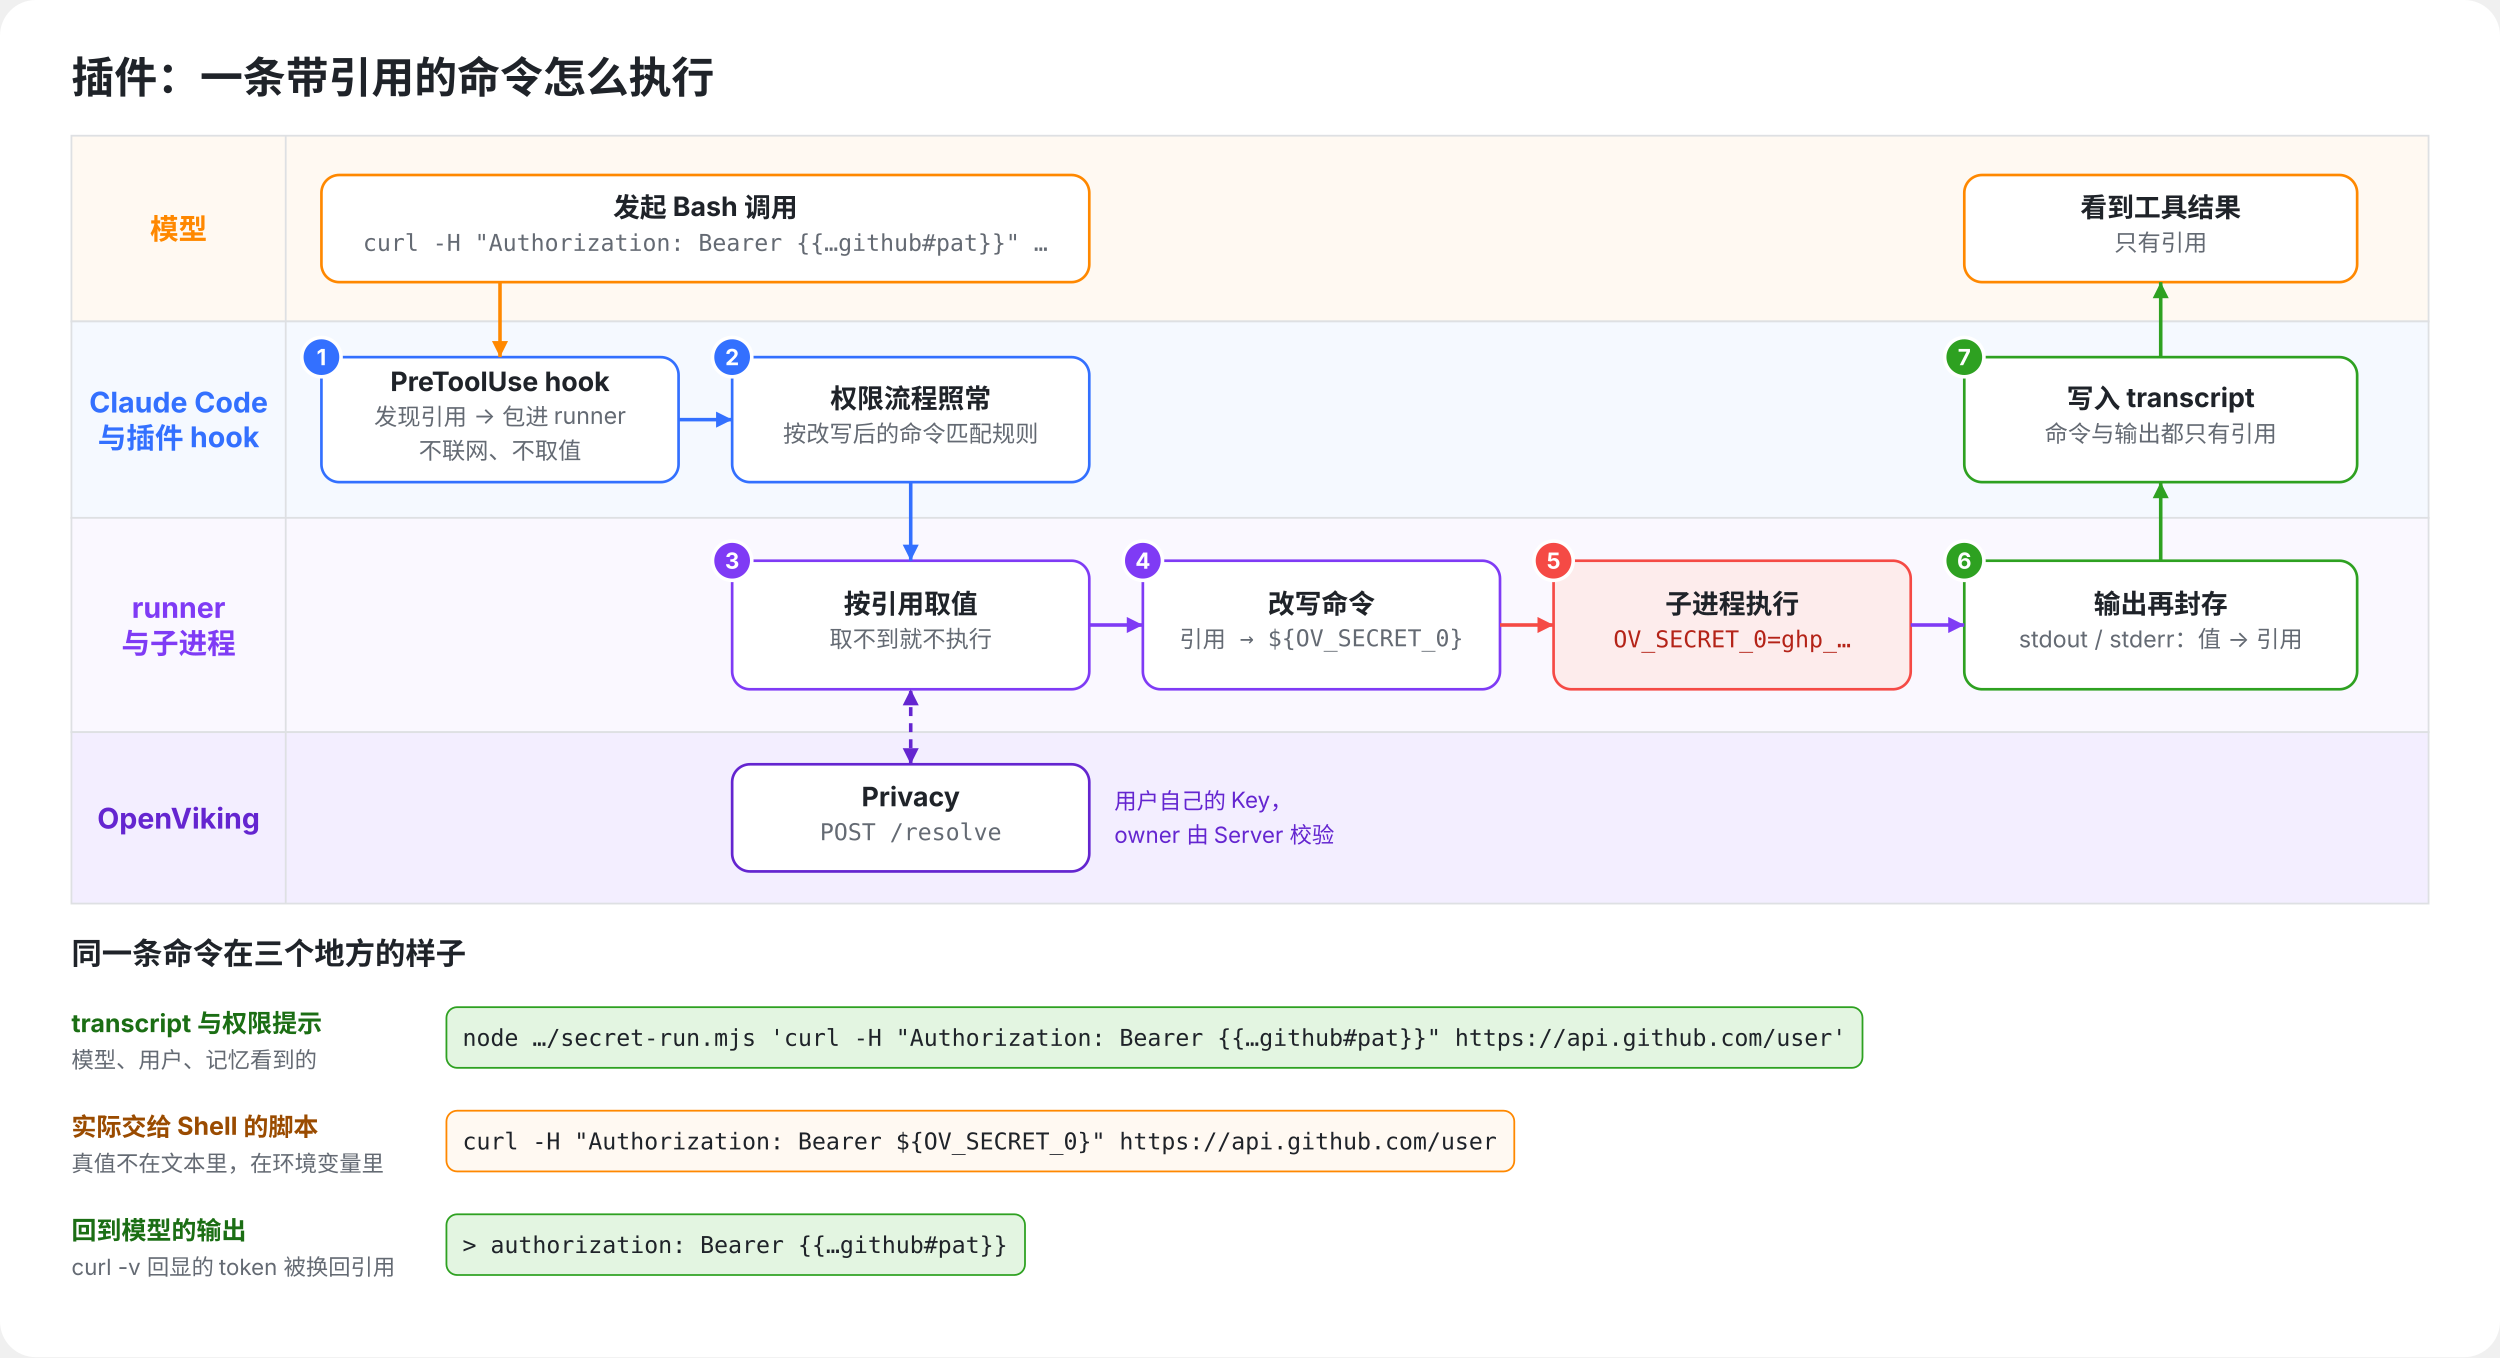
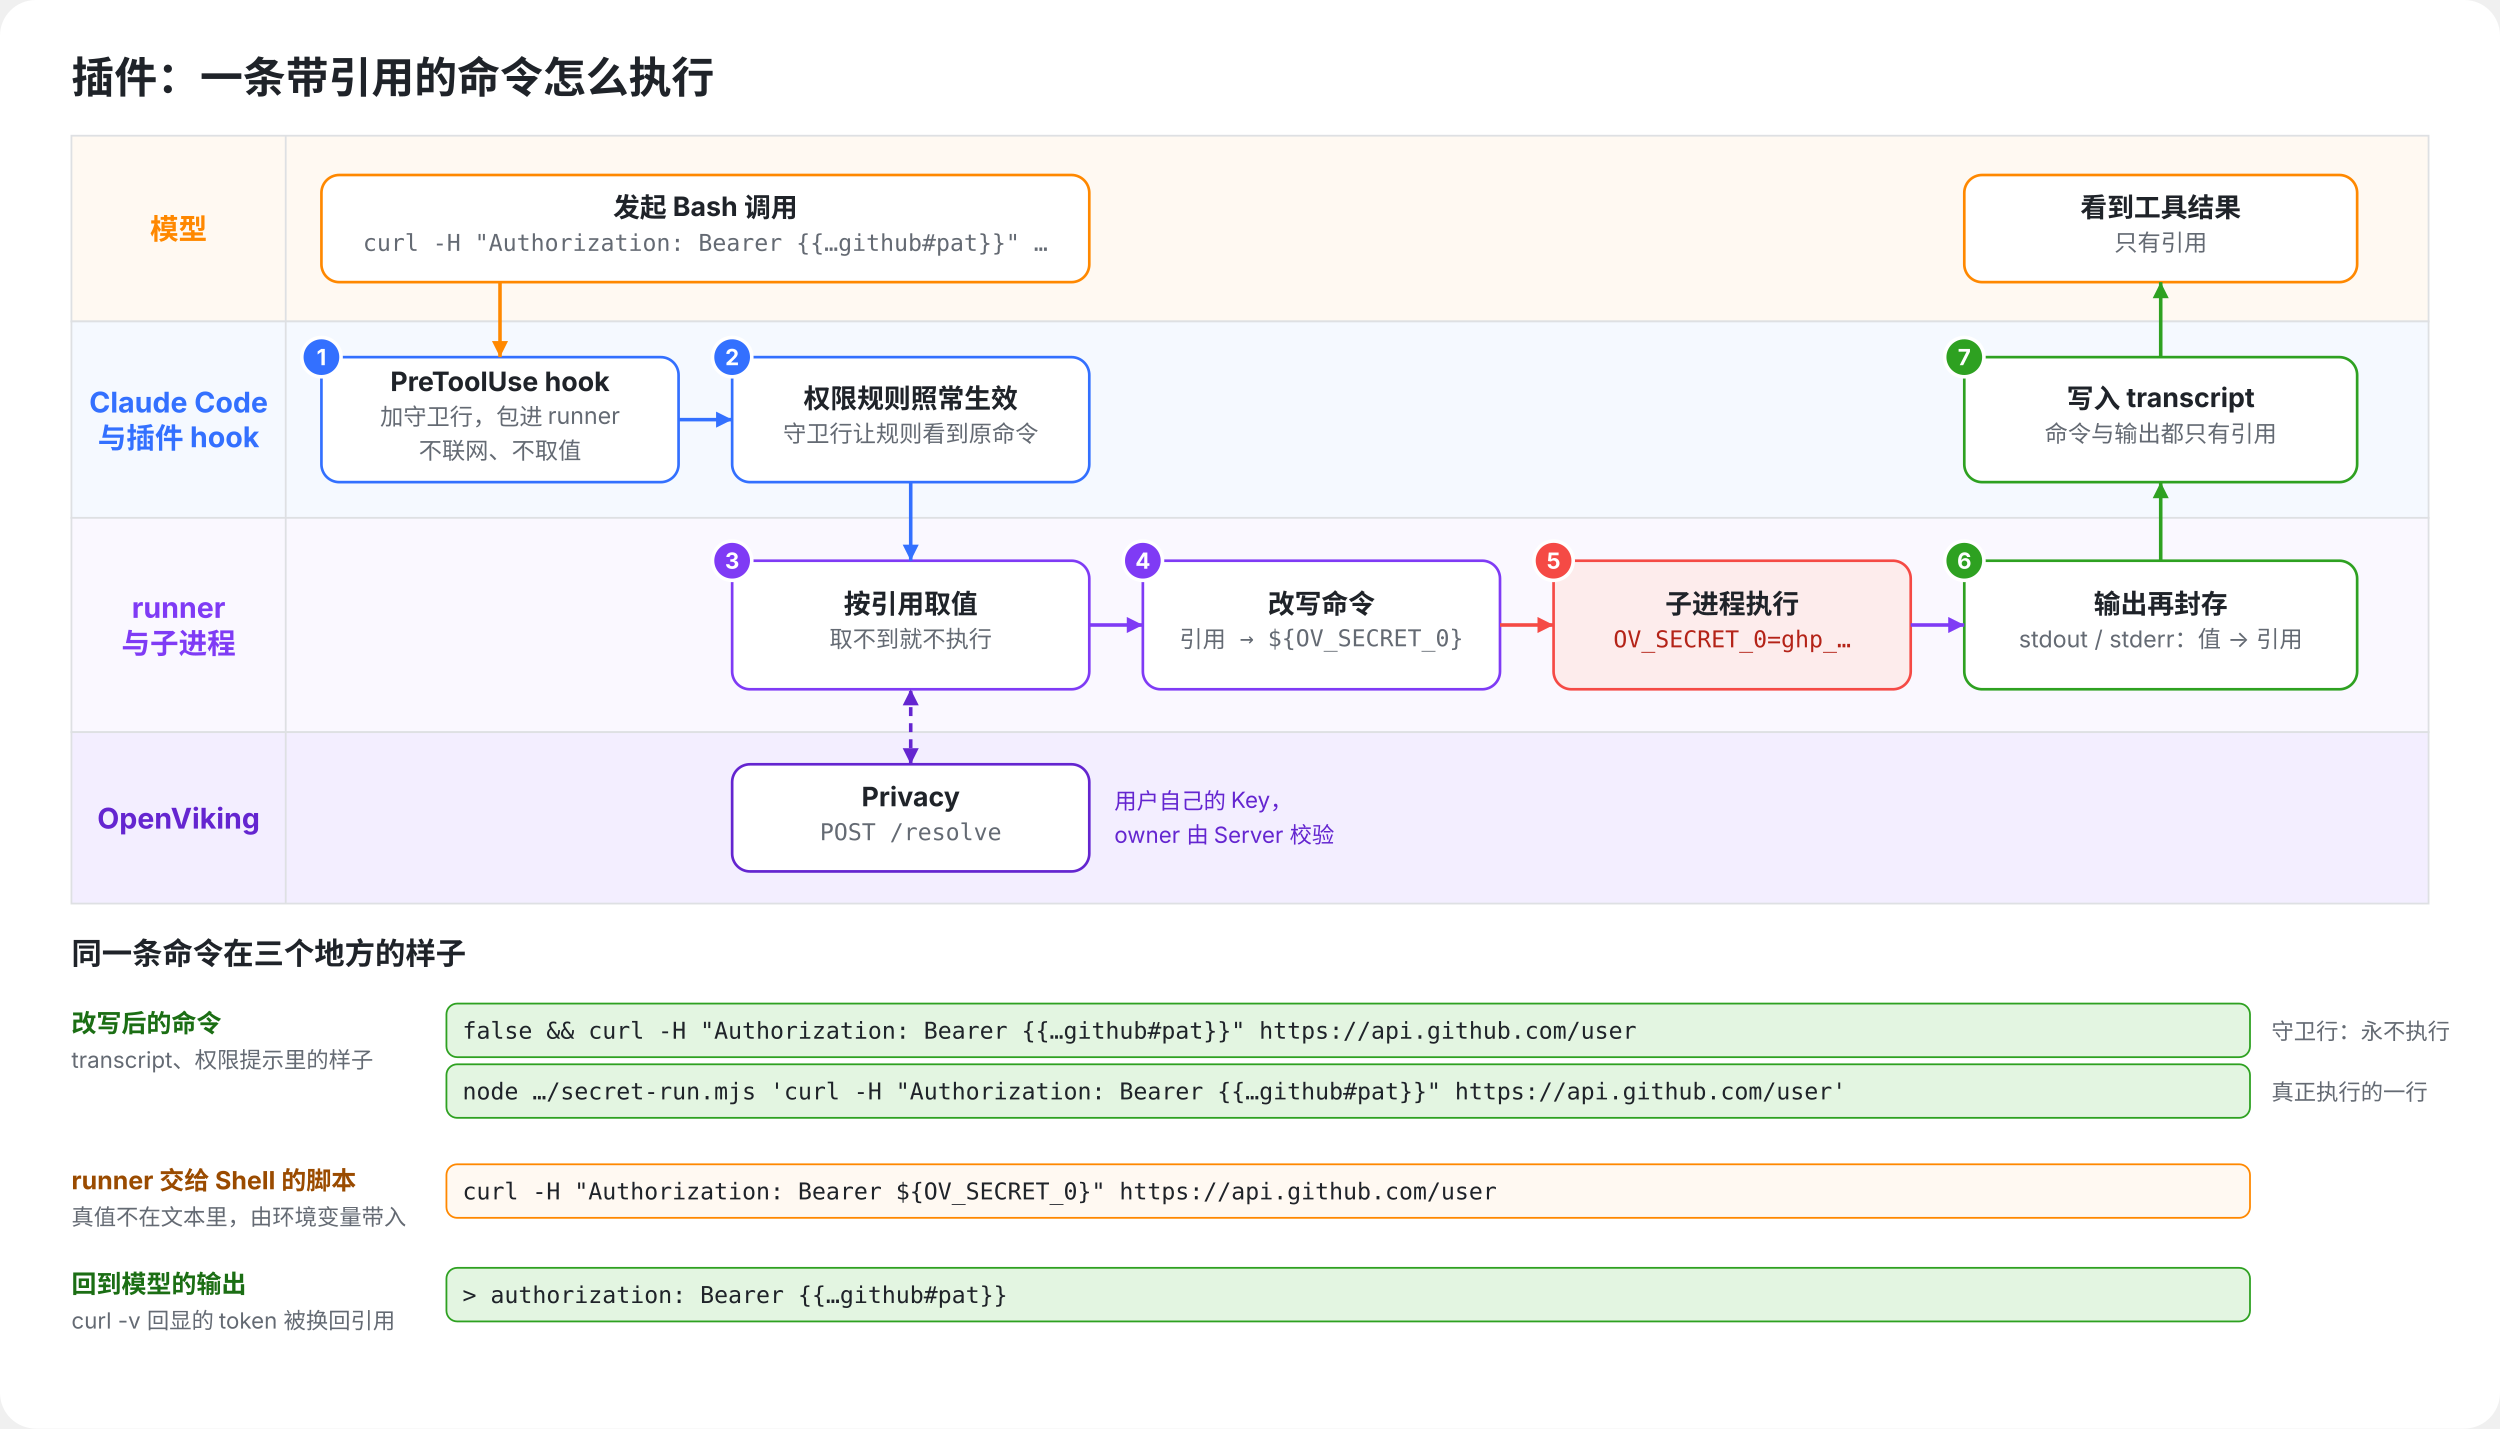
- <svg xmlns="http://www.w3.org/2000/svg" width="1400" height="760" viewBox="0 0 1400 760">
-   <rect x="0" y="0" width="1400" height="760" rx="20" fill="#FFFFFF" />
+ <svg xmlns="http://www.w3.org/2000/svg" width="1400" height="800" viewBox="0 0 1400 800">
+   <rect x="0" y="0" width="1400" height="800" rx="20" fill="#FFFFFF" />
  <text x="40" y="52" font-family="Inter, -apple-system, BlinkMacSystemFont, 'Segoe UI', 'PingFang SC', 'Hiragino Sans GB', 'Microsoft YaHei', 'Noto Sans SC', 'Noto Sans CJK SC', sans-serif" font-size="24" font-weight="700" fill="#1F2329" text-anchor="start">插件：一条带引用的命令怎么执行</text>
  <rect x="40" y="76" width="1320" height="104" fill="#FFF9F2" stroke="#DEE0E3" stroke-width="1" />
  <line x1="160" y1="76" x2="160" y2="180" stroke="#DEE0E3" stroke-width="1" />
  <text x="100" y="134" font-family="Inter, -apple-system, BlinkMacSystemFont, 'Segoe UI', 'PingFang SC', 'Hiragino Sans GB', 'Microsoft YaHei', 'Noto Sans SC', 'Noto Sans CJK SC', sans-serif" font-size="16" font-weight="700" fill="#FF8800" text-anchor="middle">模型</text>
  <rect x="40" y="180" width="1320" height="110" fill="#F5F9FF" stroke="#DEE0E3" stroke-width="1" />
  <line x1="160" y1="180" x2="160" y2="290" stroke="#DEE0E3" stroke-width="1" />
  <text x="100" y="231" font-family="Inter, -apple-system, BlinkMacSystemFont, 'Segoe UI', 'PingFang SC', 'Hiragino Sans GB', 'Microsoft YaHei', 'Noto Sans SC', 'Noto Sans CJK SC', sans-serif" font-size="16" font-weight="700" fill="#3370FF" text-anchor="middle">Claude Code</text>
  <text x="100" y="251" font-family="Inter, -apple-system, BlinkMacSystemFont, 'Segoe UI', 'PingFang SC', 'Hiragino Sans GB', 'Microsoft YaHei', 'Noto Sans SC', 'Noto Sans CJK SC', sans-serif" font-size="16" font-weight="700" fill="#3370FF" text-anchor="middle">与插件 hook</text>
  <rect x="40" y="290" width="1320" height="120" fill="#FAF8FF" stroke="#DEE0E3" stroke-width="1" />
  <line x1="160" y1="290" x2="160" y2="410" stroke="#DEE0E3" stroke-width="1" />
  <text x="100" y="346" font-family="Inter, -apple-system, BlinkMacSystemFont, 'Segoe UI', 'PingFang SC', 'Hiragino Sans GB', 'Microsoft YaHei', 'Noto Sans SC', 'Noto Sans CJK SC', sans-serif" font-size="16" font-weight="700" fill="#7F3BF5" text-anchor="middle">runner</text>
  <text x="100" y="366" font-family="Inter, -apple-system, BlinkMacSystemFont, 'Segoe UI', 'PingFang SC', 'Hiragino Sans GB', 'Microsoft YaHei', 'Noto Sans SC', 'Noto Sans CJK SC', sans-serif" font-size="16" font-weight="700" fill="#7F3BF5" text-anchor="middle">与子进程</text>
  <rect x="40" y="410" width="1320" height="96" fill="#F3EEFF" stroke="#DEE0E3" stroke-width="1" />
  <line x1="160" y1="410" x2="160" y2="506" stroke="#DEE0E3" stroke-width="1" />
  <text x="100" y="464" font-family="Inter, -apple-system, BlinkMacSystemFont, 'Segoe UI', 'PingFang SC', 'Hiragino Sans GB', 'Microsoft YaHei', 'Noto Sans SC', 'Noto Sans CJK SC', sans-serif" font-size="16" font-weight="700" fill="#6425D0" text-anchor="middle">OpenViking</text>
  <rect x="180" y="98" width="430" height="60" rx="10" fill="#FFFFFF" stroke="#FF8800" stroke-width="1.5" />
  <text x="395" y="121.5" font-family="Inter, -apple-system, BlinkMacSystemFont, 'Segoe UI', 'PingFang SC', 'Hiragino Sans GB', 'Microsoft YaHei', 'Noto Sans SC', 'Noto Sans CJK SC', sans-serif" font-size="15" font-weight="700" fill="#1F2329" text-anchor="middle">发起 Bash 调用</text>
  <text x="395" y="140.5" font-family="'SFMono-Regular', Menlo, Consolas, 'DejaVu Sans Mono', 'Noto Sans Mono CJK SC', monospace" font-size="13" font-weight="400" fill="#646A73" text-anchor="middle">curl -H "Authorization: Bearer {{…github#pat}}" …</text>
  <rect x="1100" y="98" width="220" height="60" rx="10" fill="#FFFFFF" stroke="#FF8800" stroke-width="1.5" />
  <text x="1210" y="121.5" font-family="Inter, -apple-system, BlinkMacSystemFont, 'Segoe UI', 'PingFang SC', 'Hiragino Sans GB', 'Microsoft YaHei', 'Noto Sans SC', 'Noto Sans CJK SC', sans-serif" font-size="15" font-weight="700" fill="#1F2329" text-anchor="middle">看到工具结果</text>
  <text x="1210" y="140.5" font-family="Inter, -apple-system, BlinkMacSystemFont, 'Segoe UI', 'PingFang SC', 'Hiragino Sans GB', 'Microsoft YaHei', 'Noto Sans SC', 'Noto Sans CJK SC', sans-serif" font-size="13" font-weight="400" fill="#646A73" text-anchor="middle">只有引用</text>
  <rect x="180" y="200" width="200" height="70" rx="10" fill="#FFFFFF" stroke="#3370FF" stroke-width="1.5" />
  <text x="280" y="219" font-family="Inter, -apple-system, BlinkMacSystemFont, 'Segoe UI', 'PingFang SC', 'Hiragino Sans GB', 'Microsoft YaHei', 'Noto Sans SC', 'Noto Sans CJK SC', sans-serif" font-size="15" font-weight="700" fill="#1F2329" text-anchor="middle">PreToolUse hook</text>
-   <text x="280" y="238" font-family="Inter, -apple-system, BlinkMacSystemFont, 'Segoe UI', 'PingFang SC', 'Hiragino Sans GB', 'Microsoft YaHei', 'Noto Sans SC', 'Noto Sans CJK SC', sans-serif" font-size="13" font-weight="400" fill="#646A73" text-anchor="middle">发现引用 → 包进 runner</text>
+   <text x="280" y="238" font-family="Inter, -apple-system, BlinkMacSystemFont, 'Segoe UI', 'PingFang SC', 'Hiragino Sans GB', 'Microsoft YaHei', 'Noto Sans SC', 'Noto Sans CJK SC', sans-serif" font-size="13" font-weight="400" fill="#646A73" text-anchor="middle">加守卫行，包进 runner</text>
  <text x="280" y="257" font-family="Inter, -apple-system, BlinkMacSystemFont, 'Segoe UI', 'PingFang SC', 'Hiragino Sans GB', 'Microsoft YaHei', 'Noto Sans SC', 'Noto Sans CJK SC', sans-serif" font-size="13" font-weight="400" fill="#646A73" text-anchor="middle">不联网、不取值</text>
  <rect x="410" y="200" width="200" height="70" rx="10" fill="#FFFFFF" stroke="#3370FF" stroke-width="1.5" />
-   <text x="510" y="228.5" font-family="Inter, -apple-system, BlinkMacSystemFont, 'Segoe UI', 'PingFang SC', 'Hiragino Sans GB', 'Microsoft YaHei', 'Noto Sans SC', 'Noto Sans CJK SC', sans-serif" font-size="15" font-weight="700" fill="#1F2329" text-anchor="middle">权限流程照常</text>
-   <text x="510" y="247.5" font-family="Inter, -apple-system, BlinkMacSystemFont, 'Segoe UI', 'PingFang SC', 'Hiragino Sans GB', 'Microsoft YaHei', 'Noto Sans SC', 'Noto Sans CJK SC', sans-serif" font-size="13" font-weight="400" fill="#646A73" text-anchor="middle">按改写后的命令匹配规则</text>
+   <text x="510" y="228.5" font-family="Inter, -apple-system, BlinkMacSystemFont, 'Segoe UI', 'PingFang SC', 'Hiragino Sans GB', 'Microsoft YaHei', 'Noto Sans SC', 'Noto Sans CJK SC', sans-serif" font-size="15" font-weight="700" fill="#1F2329" text-anchor="middle">权限规则照常生效</text>
+   <text x="510" y="247.5" font-family="Inter, -apple-system, BlinkMacSystemFont, 'Segoe UI', 'PingFang SC', 'Hiragino Sans GB', 'Microsoft YaHei', 'Noto Sans SC', 'Noto Sans CJK SC', sans-serif" font-size="13" font-weight="400" fill="#646A73" text-anchor="middle">守卫行让规则看到原命令</text>
  <rect x="1100" y="200" width="220" height="70" rx="10" fill="#FFFFFF" stroke="#2EA121" stroke-width="1.5" />
  <text x="1210" y="228.5" font-family="Inter, -apple-system, BlinkMacSystemFont, 'Segoe UI', 'PingFang SC', 'Hiragino Sans GB', 'Microsoft YaHei', 'Noto Sans SC', 'Noto Sans CJK SC', sans-serif" font-size="15" font-weight="700" fill="#1F2329" text-anchor="middle">写入 transcript</text>
  <text x="1210" y="247.5" font-family="Inter, -apple-system, BlinkMacSystemFont, 'Segoe UI', 'PingFang SC', 'Hiragino Sans GB', 'Microsoft YaHei', 'Noto Sans SC', 'Noto Sans CJK SC', sans-serif" font-size="13" font-weight="400" fill="#646A73" text-anchor="middle">命令与输出都只有引用</text>
  <rect x="410" y="314" width="200" height="72" rx="10" fill="#FFFFFF" stroke="#7F3BF5" stroke-width="1.5" />
  <text x="510" y="343.5" font-family="Inter, -apple-system, BlinkMacSystemFont, 'Segoe UI', 'PingFang SC', 'Hiragino Sans GB', 'Microsoft YaHei', 'Noto Sans SC', 'Noto Sans CJK SC', sans-serif" font-size="15" font-weight="700" fill="#1F2329" text-anchor="middle">按引用取值</text>
  <text x="510" y="362.5" font-family="Inter, -apple-system, BlinkMacSystemFont, 'Segoe UI', 'PingFang SC', 'Hiragino Sans GB', 'Microsoft YaHei', 'Noto Sans SC', 'Noto Sans CJK SC', sans-serif" font-size="13" font-weight="400" fill="#646A73" text-anchor="middle">取不到就不执行</text>
  <rect x="640" y="314" width="200" height="72" rx="10" fill="#FFFFFF" stroke="#7F3BF5" stroke-width="1.5" />
  <text x="740" y="343.5" font-family="Inter, -apple-system, BlinkMacSystemFont, 'Segoe UI', 'PingFang SC', 'Hiragino Sans GB', 'Microsoft YaHei', 'Noto Sans SC', 'Noto Sans CJK SC', sans-serif" font-size="15" font-weight="700" fill="#1F2329" text-anchor="middle">改写命令</text>
  <text x="740" y="362.5" font-family="'SFMono-Regular', Menlo, Consolas, 'DejaVu Sans Mono', 'Noto Sans Mono CJK SC', monospace" font-size="13" font-weight="400" fill="#646A73" text-anchor="middle">引用 → ${OV_SECRET_0}</text>
  <rect x="870" y="314" width="200" height="72" rx="10" fill="#FDECEC" stroke="#F54A45" stroke-width="1.5" />
  <text x="970" y="343.5" font-family="Inter, -apple-system, BlinkMacSystemFont, 'Segoe UI', 'PingFang SC', 'Hiragino Sans GB', 'Microsoft YaHei', 'Noto Sans SC', 'Noto Sans CJK SC', sans-serif" font-size="15" font-weight="700" fill="#1F2329" text-anchor="middle">子进程执行</text>
  <text x="970" y="362.5" font-family="'SFMono-Regular', Menlo, Consolas, 'DejaVu Sans Mono', 'Noto Sans Mono CJK SC', monospace" font-size="13" font-weight="400" fill="#B42318" text-anchor="middle">OV_SECRET_0=ghp_…</text>
  <rect x="1100" y="314" width="220" height="72" rx="10" fill="#FFFFFF" stroke="#2EA121" stroke-width="1.5" />
  <text x="1210" y="343.5" font-family="Inter, -apple-system, BlinkMacSystemFont, 'Segoe UI', 'PingFang SC', 'Hiragino Sans GB', 'Microsoft YaHei', 'Noto Sans SC', 'Noto Sans CJK SC', sans-serif" font-size="15" font-weight="700" fill="#1F2329" text-anchor="middle">输出再封存</text>
  <text x="1210" y="362.5" font-family="Inter, -apple-system, BlinkMacSystemFont, 'Segoe UI', 'PingFang SC', 'Hiragino Sans GB', 'Microsoft YaHei', 'Noto Sans SC', 'Noto Sans CJK SC', sans-serif" font-size="13" font-weight="400" fill="#646A73" text-anchor="middle">stdout / stderr：值 → 引用</text>
  <rect x="410" y="428" width="200" height="60" rx="10" fill="#FFFFFF" stroke="#6425D0" stroke-width="1.5" />
  <text x="510" y="451.5" font-family="Inter, -apple-system, BlinkMacSystemFont, 'Segoe UI', 'PingFang SC', 'Hiragino Sans GB', 'Microsoft YaHei', 'Noto Sans SC', 'Noto Sans CJK SC', sans-serif" font-size="15" font-weight="700" fill="#1F2329" text-anchor="middle">Privacy</text>
  <text x="510" y="470.5" font-family="'SFMono-Regular', Menlo, Consolas, 'DejaVu Sans Mono', 'Noto Sans Mono CJK SC', monospace" font-size="13" font-weight="400" fill="#646A73" text-anchor="middle">POST /resolve</text>
  <text x="624" y="453" font-family="Inter, -apple-system, BlinkMacSystemFont, 'Segoe UI', 'PingFang SC', 'Hiragino Sans GB', 'Microsoft YaHei', 'Noto Sans SC', 'Noto Sans CJK SC', sans-serif" font-size="12.5" font-weight="400" fill="#6425D0" text-anchor="start">用户自己的 Key，</text>
  <text x="624" y="472" font-family="Inter, -apple-system, BlinkMacSystemFont, 'Segoe UI', 'PingFang SC', 'Hiragino Sans GB', 'Microsoft YaHei', 'Noto Sans SC', 'Noto Sans CJK SC', sans-serif" font-size="12.5" font-weight="400" fill="#6425D0" text-anchor="start">owner 由 Server 校验</text>
  <circle cx="180" cy="200" r="11" fill="#3370FF" stroke="#FFFFFF" stroke-width="2" />
  <text x="180" y="204.5" font-family="Inter, -apple-system, BlinkMacSystemFont, 'Segoe UI', 'PingFang SC', 'Hiragino Sans GB', 'Microsoft YaHei', 'Noto Sans SC', 'Noto Sans CJK SC', sans-serif" font-size="12.5" font-weight="700" fill="#FFFFFF" text-anchor="middle">1</text>
  <circle cx="410" cy="200" r="11" fill="#3370FF" stroke="#FFFFFF" stroke-width="2" />
  <text x="410" y="204.5" font-family="Inter, -apple-system, BlinkMacSystemFont, 'Segoe UI', 'PingFang SC', 'Hiragino Sans GB', 'Microsoft YaHei', 'Noto Sans SC', 'Noto Sans CJK SC', sans-serif" font-size="12.5" font-weight="700" fill="#FFFFFF" text-anchor="middle">2</text>
  <circle cx="410" cy="314" r="11" fill="#7F3BF5" stroke="#FFFFFF" stroke-width="2" />
  <text x="410" y="318.5" font-family="Inter, -apple-system, BlinkMacSystemFont, 'Segoe UI', 'PingFang SC', 'Hiragino Sans GB', 'Microsoft YaHei', 'Noto Sans SC', 'Noto Sans CJK SC', sans-serif" font-size="12.5" font-weight="700" fill="#FFFFFF" text-anchor="middle">3</text>
  <circle cx="640" cy="314" r="11" fill="#7F3BF5" stroke="#FFFFFF" stroke-width="2" />
  <text x="640" y="318.5" font-family="Inter, -apple-system, BlinkMacSystemFont, 'Segoe UI', 'PingFang SC', 'Hiragino Sans GB', 'Microsoft YaHei', 'Noto Sans SC', 'Noto Sans CJK SC', sans-serif" font-size="12.5" font-weight="700" fill="#FFFFFF" text-anchor="middle">4</text>
  <circle cx="870" cy="314" r="11" fill="#F54A45" stroke="#FFFFFF" stroke-width="2" />
  <text x="870" y="318.5" font-family="Inter, -apple-system, BlinkMacSystemFont, 'Segoe UI', 'PingFang SC', 'Hiragino Sans GB', 'Microsoft YaHei', 'Noto Sans SC', 'Noto Sans CJK SC', sans-serif" font-size="12.5" font-weight="700" fill="#FFFFFF" text-anchor="middle">5</text>
  <circle cx="1100" cy="314" r="11" fill="#2EA121" stroke="#FFFFFF" stroke-width="2" />
  <text x="1100" y="318.5" font-family="Inter, -apple-system, BlinkMacSystemFont, 'Segoe UI', 'PingFang SC', 'Hiragino Sans GB', 'Microsoft YaHei', 'Noto Sans SC', 'Noto Sans CJK SC', sans-serif" font-size="12.5" font-weight="700" fill="#FFFFFF" text-anchor="middle">6</text>
  <circle cx="1100" cy="200" r="11" fill="#2EA121" stroke="#FFFFFF" stroke-width="2" />
  <text x="1100" y="204.5" font-family="Inter, -apple-system, BlinkMacSystemFont, 'Segoe UI', 'PingFang SC', 'Hiragino Sans GB', 'Microsoft YaHei', 'Noto Sans SC', 'Noto Sans CJK SC', sans-serif" font-size="12.5" font-weight="700" fill="#FFFFFF" text-anchor="middle">7</text>
  <polyline points="280,158 280,200" fill="none" stroke="#FF8800" stroke-width="2" stroke-linejoin="round" />
  <polygon points="280.0,200.0 284.5,191.0 275.5,191.0" fill="#FF8800" />
  <polyline points="380,235 410,235" fill="none" stroke="#3370FF" stroke-width="2" stroke-linejoin="round" />
  <polygon points="410.0,235.0 401.0,230.5 401.0,239.5" fill="#3370FF" />
  <polyline points="510,270 510,314" fill="none" stroke="#3370FF" stroke-width="2" stroke-linejoin="round" />
  <polygon points="510.0,314.0 514.5,305.0 505.5,305.0" fill="#3370FF" />
  <polyline points="610,350 640,350" fill="none" stroke="#7F3BF5" stroke-width="2" stroke-linejoin="round" />
  <polygon points="640.0,350.0 631.0,345.5 631.0,354.5" fill="#7F3BF5" />
  <polyline points="840,350 870,350" fill="none" stroke="#F54A45" stroke-width="2" stroke-linejoin="round" />
  <polygon points="870.0,350.0 861.0,345.5 861.0,354.5" fill="#F54A45" />
  <polyline points="1070,350 1100,350" fill="none" stroke="#7F3BF5" stroke-width="2" stroke-linejoin="round" />
  <polygon points="1100.0,350.0 1091.0,345.5 1091.0,354.5" fill="#7F3BF5" />
  <polyline points="1210,314 1210,270" fill="none" stroke="#2EA121" stroke-width="2" stroke-linejoin="round" />
  <polygon points="1210.0,270.0 1205.5,279.0 1214.5,279.0" fill="#2EA121" />
  <polyline points="1210,200 1210,158" fill="none" stroke="#2EA121" stroke-width="2" stroke-linejoin="round" />
  <polygon points="1210.0,158.0 1205.5,167.0 1214.5,167.0" fill="#2EA121" />
  <polyline points="510,428 510,386" fill="none" stroke="#6425D0" stroke-width="2" stroke-linejoin="round" stroke-dasharray="5 4" />
  <polygon points="510.0,386.0 505.5,395.0 514.5,395.0" fill="#6425D0" />
  <polygon points="510.0,428.0 514.5,419.0 505.5,419.0" fill="#6425D0" />
  <text x="40" y="540" font-family="Inter, -apple-system, BlinkMacSystemFont, 'Segoe UI', 'PingFang SC', 'Hiragino Sans GB', 'Microsoft YaHei', 'Noto Sans SC', 'Noto Sans CJK SC', sans-serif" font-size="17" font-weight="700" fill="#1F2329" text-anchor="start">同一条命令在三个地方的样子</text>
-   <text x="40" y="578" font-family="Inter, -apple-system, BlinkMacSystemFont, 'Segoe UI', 'PingFang SC', 'Hiragino Sans GB', 'Microsoft YaHei', 'Noto Sans SC', 'Noto Sans CJK SC', sans-serif" font-size="14" font-weight="700" fill="#1B6E14" text-anchor="start">transcript 与权限提示</text>
-   <text x="40" y="598" font-family="Inter, -apple-system, BlinkMacSystemFont, 'Segoe UI', 'PingFang SC', 'Hiragino Sans GB', 'Microsoft YaHei', 'Noto Sans SC', 'Noto Sans CJK SC', sans-serif" font-size="12.5" font-weight="400" fill="#646A73" text-anchor="start">模型、用户、记忆看到的</text>
-   <rect x="250" y="564" width="793" height="34" rx="6" fill="#E3F5E1" stroke="#2EA121" stroke-width="1" />
-   <text x="259" y="585.68" font-family="'SFMono-Regular', Menlo, Consolas, 'DejaVu Sans Mono', 'Noto Sans Mono CJK SC', monospace" font-size="13" font-weight="400" fill="#1F2329" text-anchor="start">node …/secret-run.mjs 'curl -H "Authorization: Bearer {{…github#pat}}" https://api.github.com/user'</text>
-   <text x="40" y="636" font-family="Inter, -apple-system, BlinkMacSystemFont, 'Segoe UI', 'PingFang SC', 'Hiragino Sans GB', 'Microsoft YaHei', 'Noto Sans SC', 'Noto Sans CJK SC', sans-serif" font-size="14" font-weight="700" fill="#9A4B00" text-anchor="start">实际交给 Shell 的脚本</text>
-   <text x="40" y="656" font-family="Inter, -apple-system, BlinkMacSystemFont, 'Segoe UI', 'PingFang SC', 'Hiragino Sans GB', 'Microsoft YaHei', 'Noto Sans SC', 'Noto Sans CJK SC', sans-serif" font-size="12.5" font-weight="400" fill="#646A73" text-anchor="start">真值不在文本里，在环境变量里</text>
-   <rect x="250" y="622" width="598" height="34" rx="6" fill="#FFF9F2" stroke="#FF8800" stroke-width="1" />
-   <text x="259" y="643.68" font-family="'SFMono-Regular', Menlo, Consolas, 'DejaVu Sans Mono', 'Noto Sans Mono CJK SC', monospace" font-size="13" font-weight="400" fill="#1F2329" text-anchor="start">curl -H "Authorization: Bearer ${OV_SECRET_0}" https://api.github.com/user</text>
-   <text x="40" y="694" font-family="Inter, -apple-system, BlinkMacSystemFont, 'Segoe UI', 'PingFang SC', 'Hiragino Sans GB', 'Microsoft YaHei', 'Noto Sans SC', 'Noto Sans CJK SC', sans-serif" font-size="14" font-weight="700" fill="#1B6E14" text-anchor="start">回到模型的输出</text>
-   <text x="40" y="714" font-family="Inter, -apple-system, BlinkMacSystemFont, 'Segoe UI', 'PingFang SC', 'Hiragino Sans GB', 'Microsoft YaHei', 'Noto Sans SC', 'Noto Sans CJK SC', sans-serif" font-size="12.5" font-weight="400" fill="#646A73" text-anchor="start">curl -v 回显的 token 被换回引用</text>
-   <rect x="250" y="680" width="324" height="34" rx="6" fill="#E3F5E1" stroke="#2EA121" stroke-width="1" />
-   <text x="259" y="701.68" font-family="'SFMono-Regular', Menlo, Consolas, 'DejaVu Sans Mono', 'Noto Sans Mono CJK SC', monospace" font-size="13" font-weight="400" fill="#1F2329" text-anchor="start">&gt; authorization: Bearer {{…github#pat}}</text>
+   <text x="40" y="578" font-family="Inter, -apple-system, BlinkMacSystemFont, 'Segoe UI', 'PingFang SC', 'Hiragino Sans GB', 'Microsoft YaHei', 'Noto Sans SC', 'Noto Sans CJK SC', sans-serif" font-size="14" font-weight="700" fill="#1B6E14" text-anchor="start">改写后的命令</text>
+   <text x="40" y="598" font-family="Inter, -apple-system, BlinkMacSystemFont, 'Segoe UI', 'PingFang SC', 'Hiragino Sans GB', 'Microsoft YaHei', 'Noto Sans SC', 'Noto Sans CJK SC', sans-serif" font-size="12.5" font-weight="400" fill="#646A73" text-anchor="start">transcript、权限提示里的样子</text>
+   <rect x="250" y="562" width="1010" height="30" rx="6" fill="#E3F5E1" stroke="#2EA121" stroke-width="1" />
+   <text x="259" y="581.68" font-family="'SFMono-Regular', Menlo, Consolas, 'DejaVu Sans Mono', 'Noto Sans Mono CJK SC', monospace" font-size="13" font-weight="400" fill="#1F2329" text-anchor="start">false &amp;&amp; curl -H "Authorization: Bearer {{…github#pat}}" https://api.github.com/user</text>
+   <rect x="250" y="596" width="1010" height="30" rx="6" fill="#E3F5E1" stroke="#2EA121" stroke-width="1" />
+   <text x="259" y="615.68" font-family="'SFMono-Regular', Menlo, Consolas, 'DejaVu Sans Mono', 'Noto Sans Mono CJK SC', monospace" font-size="13" font-weight="400" fill="#1F2329" text-anchor="start">node …/secret-run.mjs 'curl -H "Authorization: Bearer {{…github#pat}}" https://api.github.com/user'</text>
+   <text x="1272" y="582" font-family="Inter, -apple-system, BlinkMacSystemFont, 'Segoe UI', 'PingFang SC', 'Hiragino Sans GB', 'Microsoft YaHei', 'Noto Sans SC', 'Noto Sans CJK SC', sans-serif" font-size="12.5" font-weight="400" fill="#646A73" text-anchor="start">守卫行：永不执行</text>
+   <text x="1272" y="616" font-family="Inter, -apple-system, BlinkMacSystemFont, 'Segoe UI', 'PingFang SC', 'Hiragino Sans GB', 'Microsoft YaHei', 'Noto Sans SC', 'Noto Sans CJK SC', sans-serif" font-size="12.5" font-weight="400" fill="#646A73" text-anchor="start">真正执行的一行</text>
+   <text x="40" y="666" font-family="Inter, -apple-system, BlinkMacSystemFont, 'Segoe UI', 'PingFang SC', 'Hiragino Sans GB', 'Microsoft YaHei', 'Noto Sans SC', 'Noto Sans CJK SC', sans-serif" font-size="14" font-weight="700" fill="#9A4B00" text-anchor="start">runner 交给 Shell 的脚本</text>
+   <text x="40" y="686" font-family="Inter, -apple-system, BlinkMacSystemFont, 'Segoe UI', 'PingFang SC', 'Hiragino Sans GB', 'Microsoft YaHei', 'Noto Sans SC', 'Noto Sans CJK SC', sans-serif" font-size="12.5" font-weight="400" fill="#646A73" text-anchor="start">真值不在文本里，由环境变量带入</text>
+   <rect x="250" y="652" width="1010" height="30" rx="6" fill="#FFF9F2" stroke="#FF8800" stroke-width="1" />
+   <text x="259" y="671.68" font-family="'SFMono-Regular', Menlo, Consolas, 'DejaVu Sans Mono', 'Noto Sans Mono CJK SC', monospace" font-size="13" font-weight="400" fill="#1F2329" text-anchor="start">curl -H "Authorization: Bearer ${OV_SECRET_0}" https://api.github.com/user</text>
+   <text x="40" y="724" font-family="Inter, -apple-system, BlinkMacSystemFont, 'Segoe UI', 'PingFang SC', 'Hiragino Sans GB', 'Microsoft YaHei', 'Noto Sans SC', 'Noto Sans CJK SC', sans-serif" font-size="14" font-weight="700" fill="#1B6E14" text-anchor="start">回到模型的输出</text>
+   <text x="40" y="744" font-family="Inter, -apple-system, BlinkMacSystemFont, 'Segoe UI', 'PingFang SC', 'Hiragino Sans GB', 'Microsoft YaHei', 'Noto Sans SC', 'Noto Sans CJK SC', sans-serif" font-size="12.5" font-weight="400" fill="#646A73" text-anchor="start">curl -v 回显的 token 被换回引用</text>
+   <rect x="250" y="710" width="1010" height="30" rx="6" fill="#E3F5E1" stroke="#2EA121" stroke-width="1" />
+   <text x="259" y="729.68" font-family="'SFMono-Regular', Menlo, Consolas, 'DejaVu Sans Mono', 'Noto Sans Mono CJK SC', monospace" font-size="13" font-weight="400" fill="#1F2329" text-anchor="start">&gt; authorization: Bearer {{…github#pat}}</text>
</svg>
